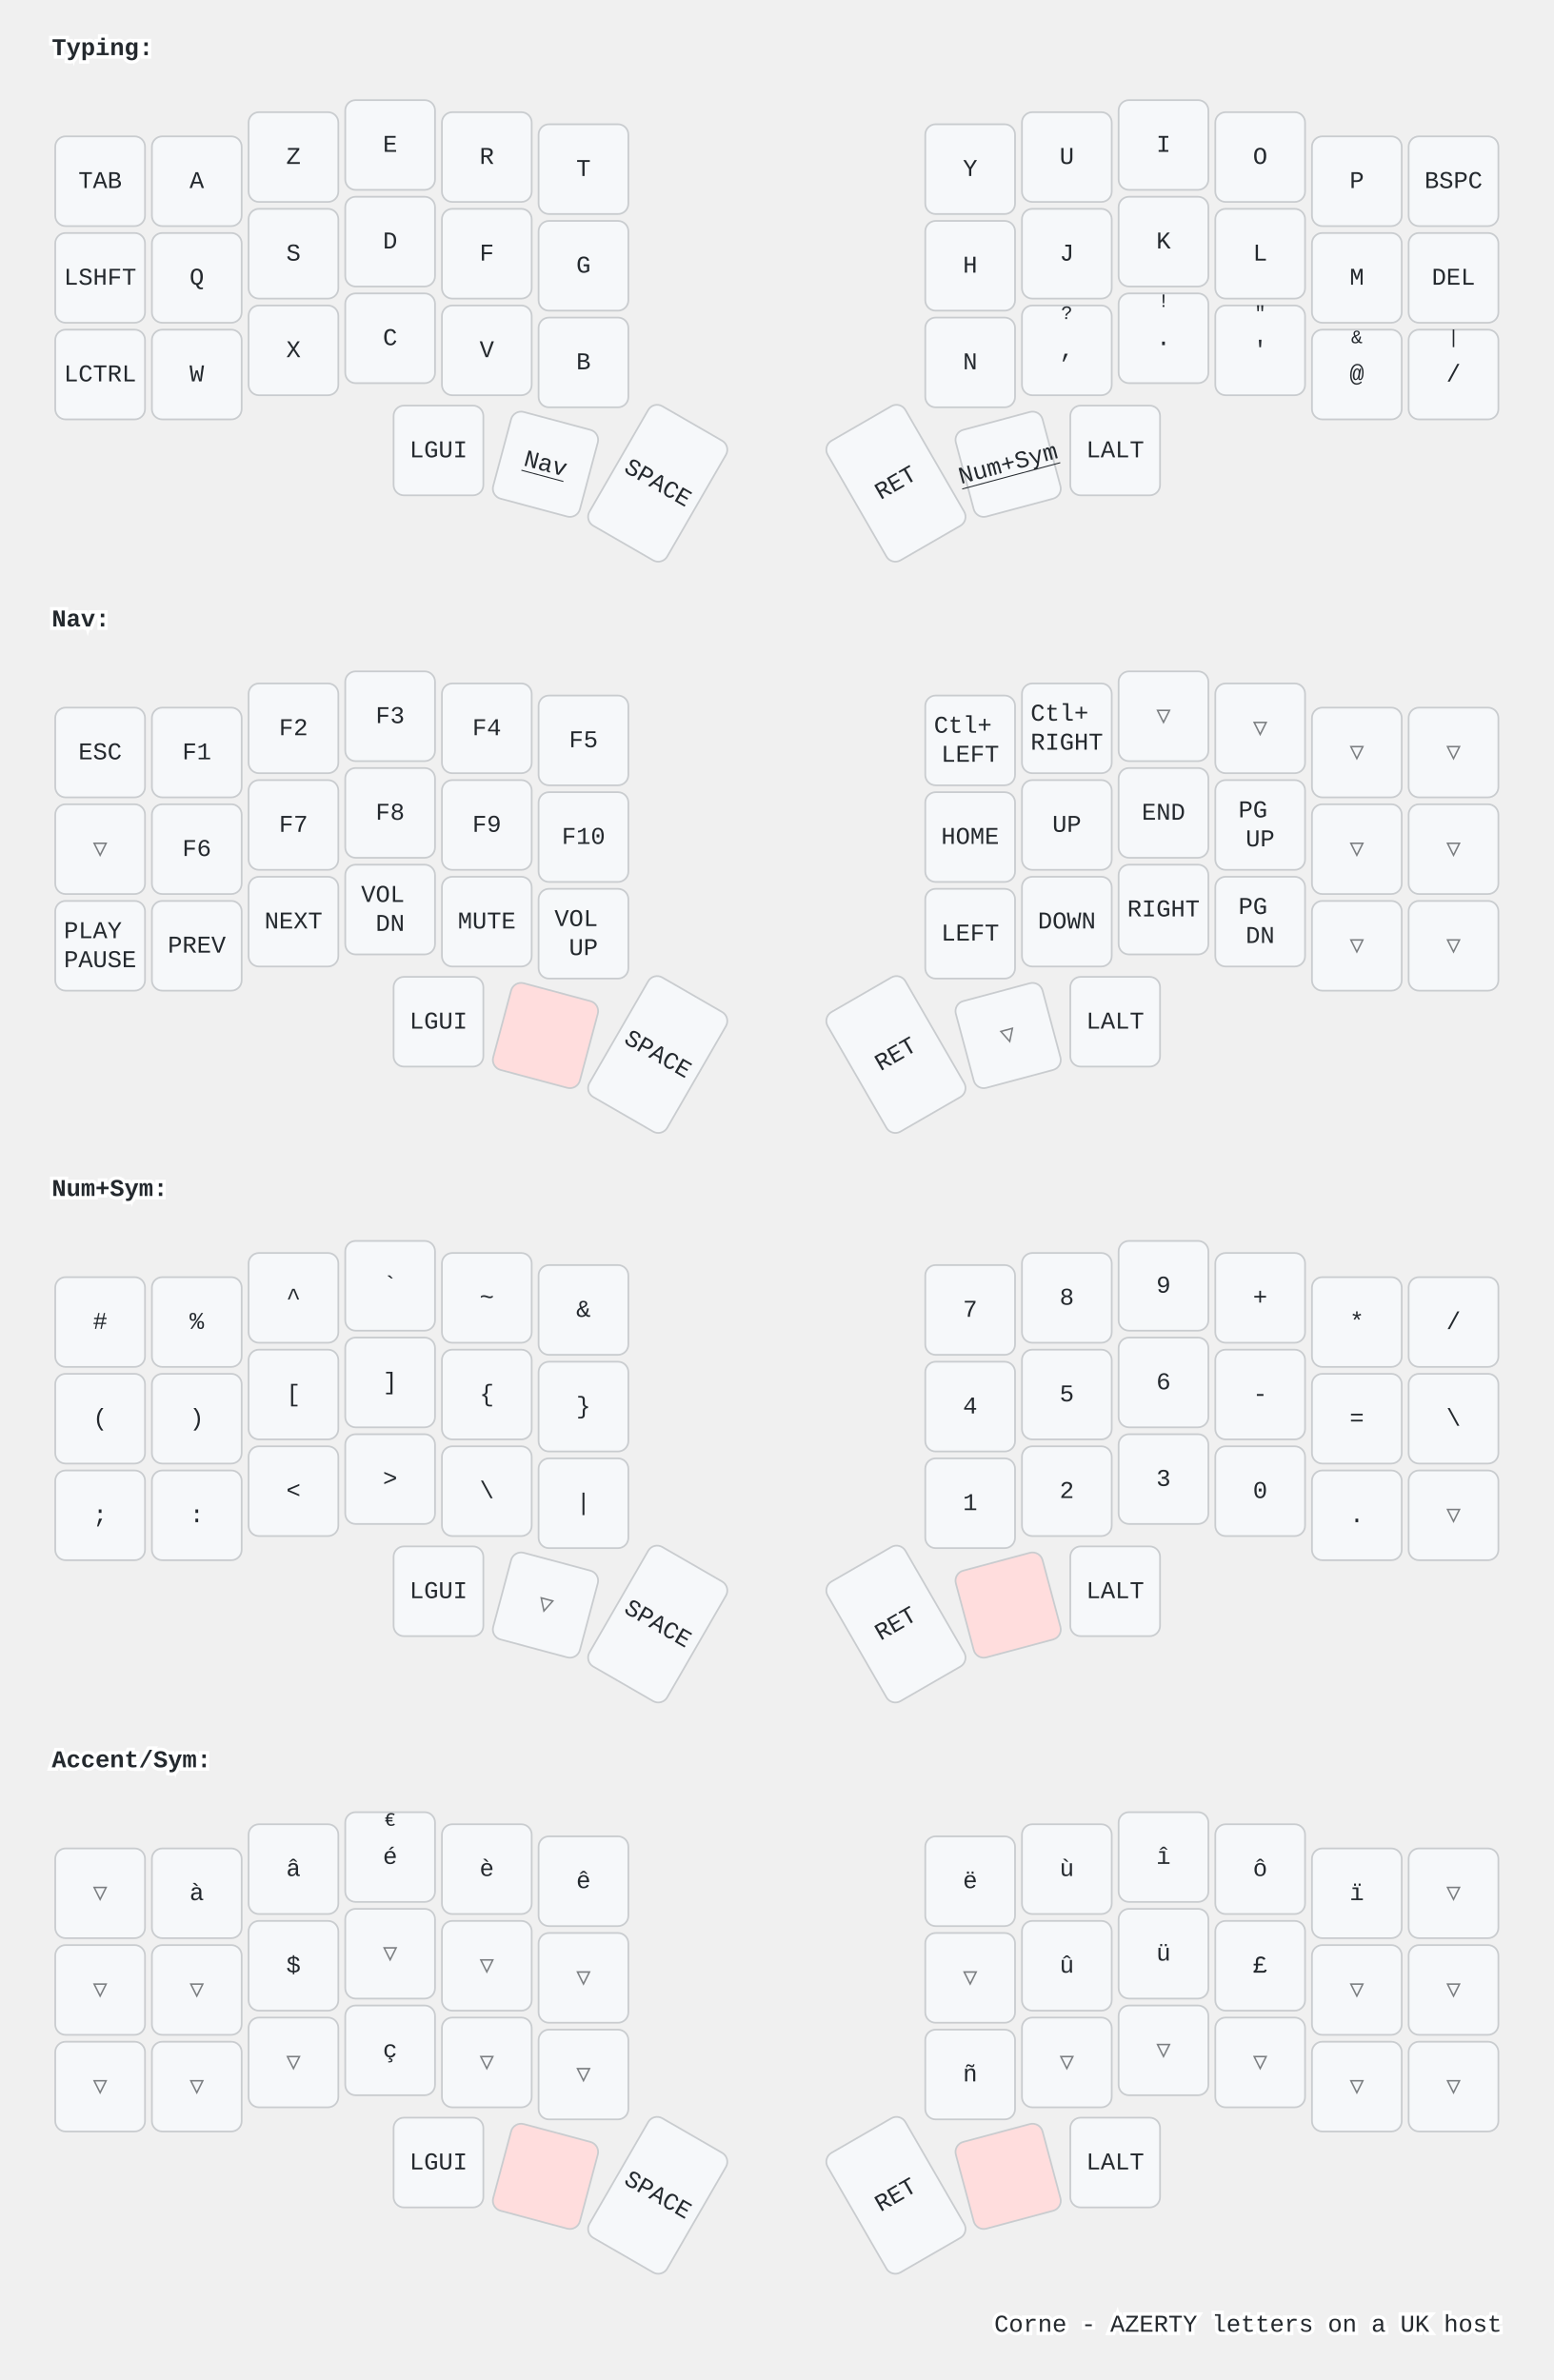
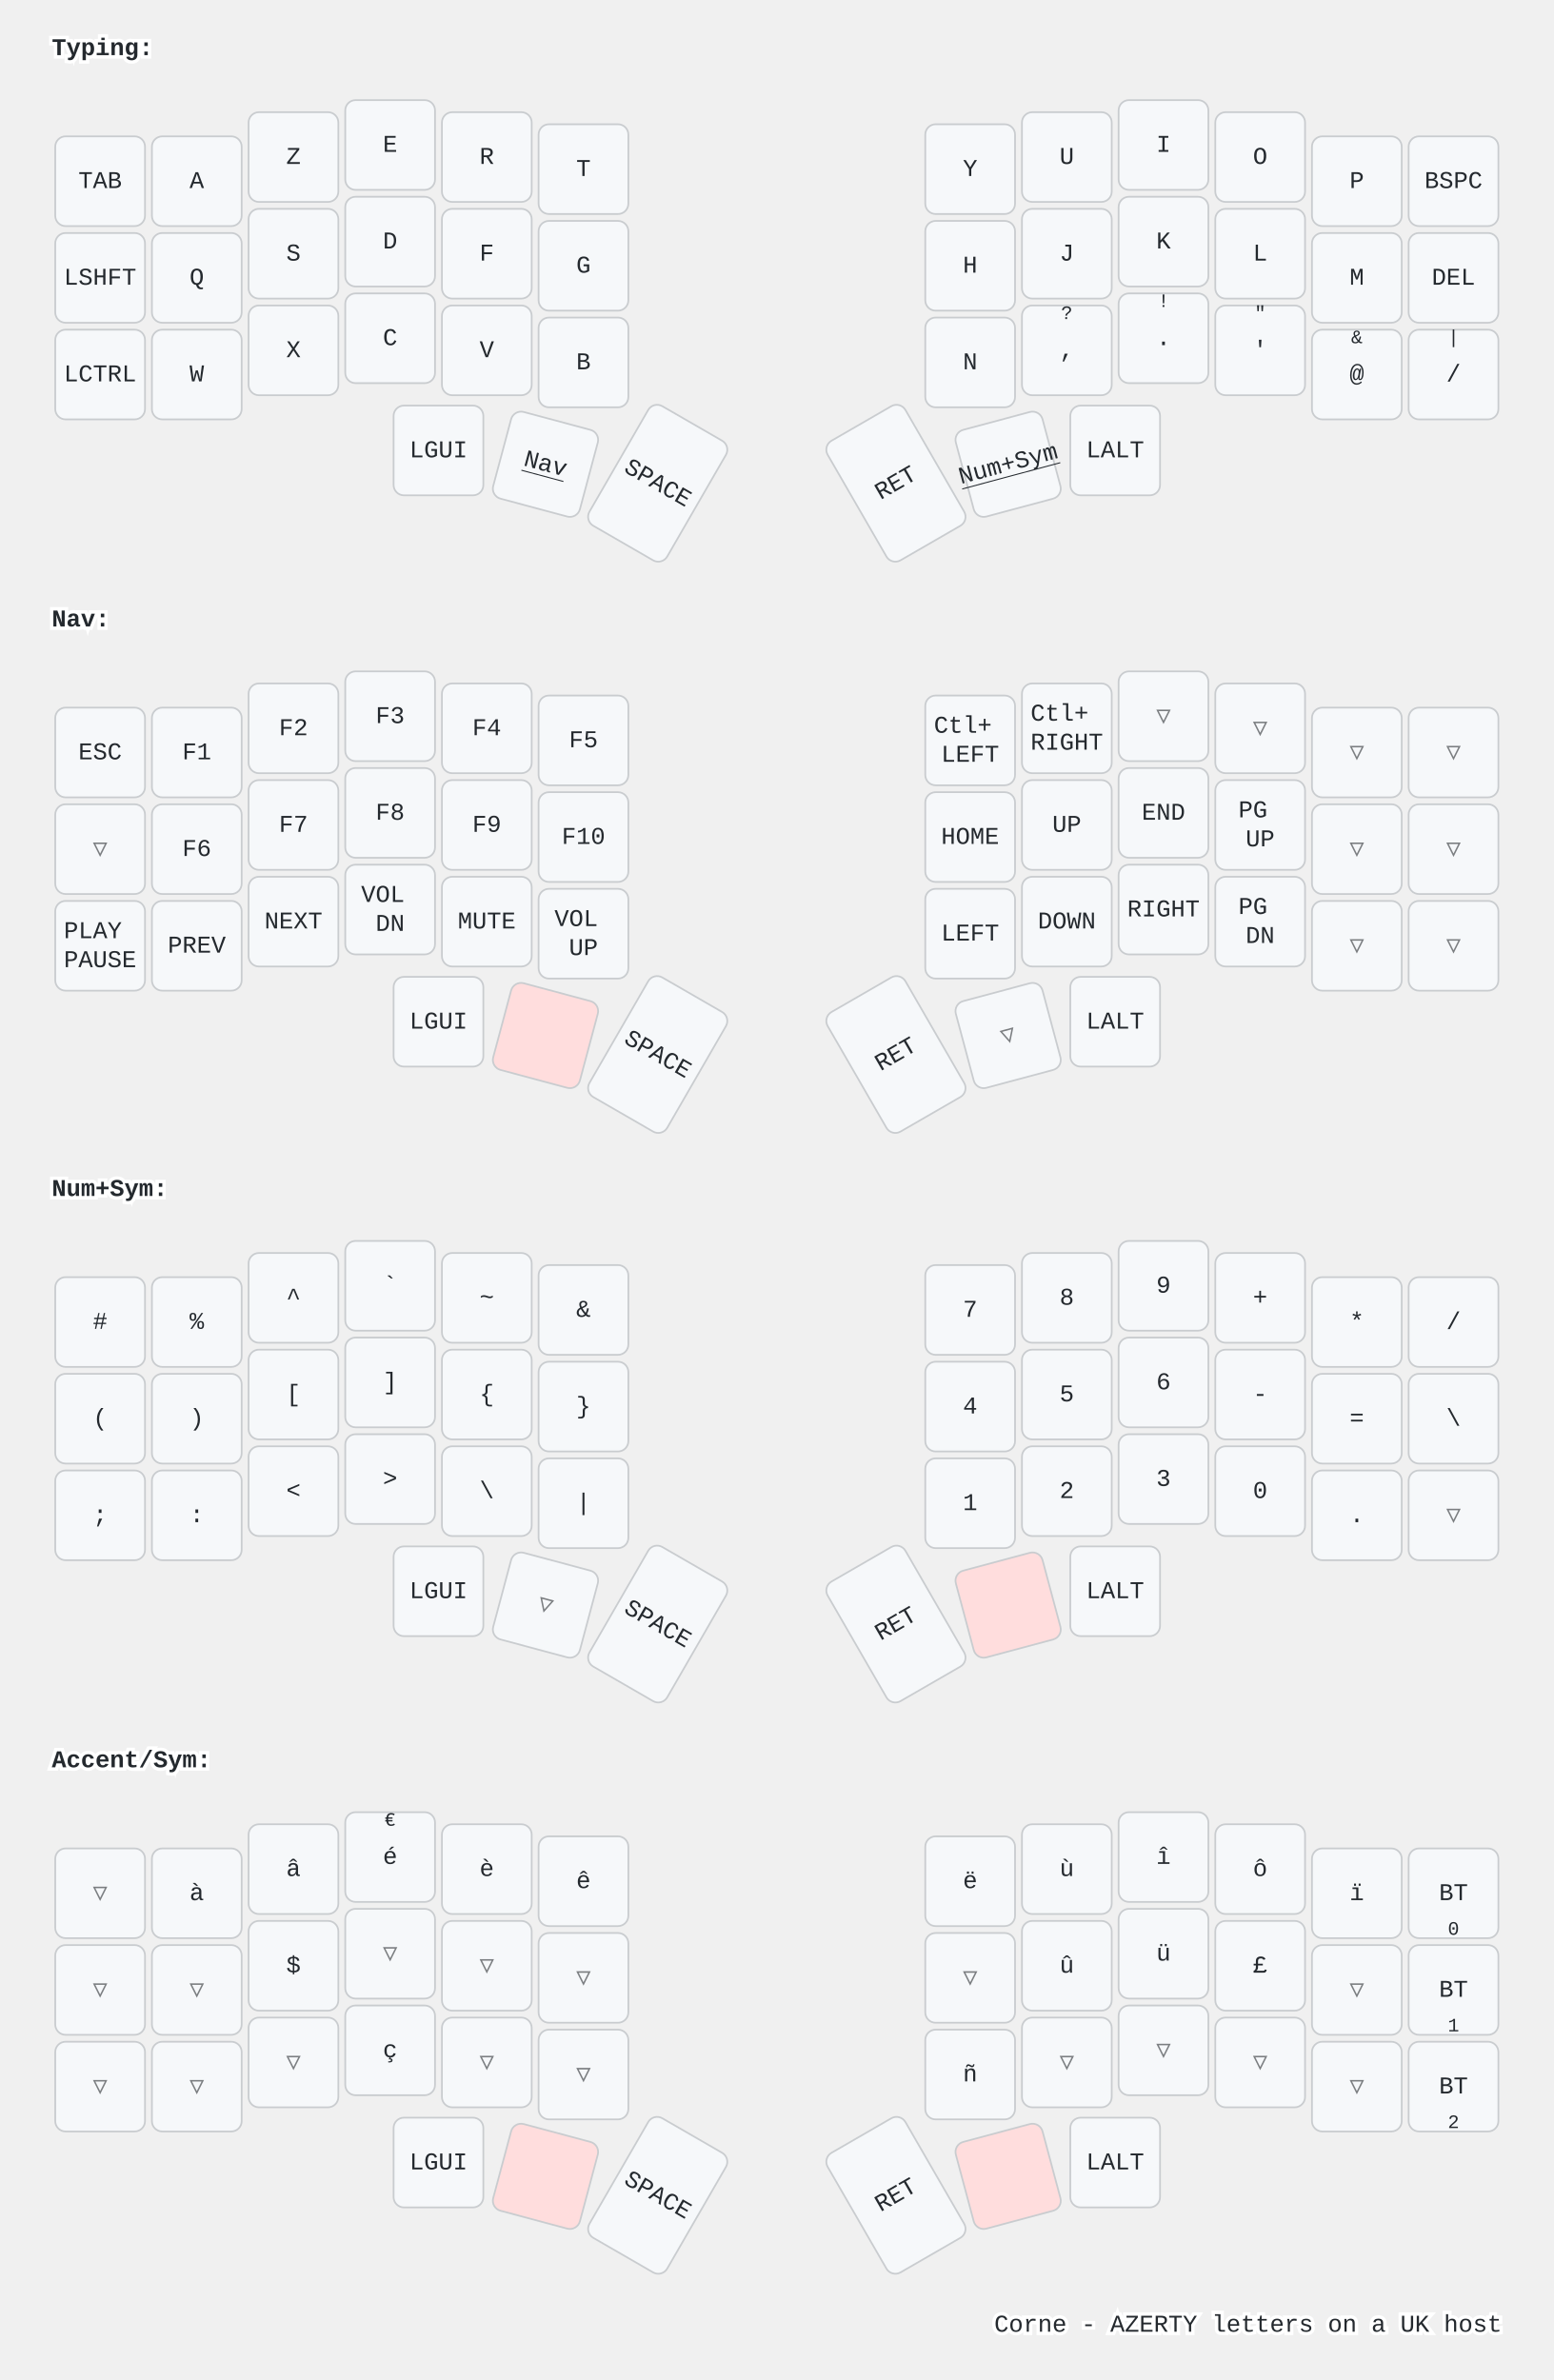
<svg xmlns="http://www.w3.org/2000/svg" width="900" height="1379" viewBox="0 0 900 1379" class="keymap">
  <style>/* inherit to force styles through use tags */
svg path {
    fill: inherit;
}

/* font and background color specifications */
svg.keymap {
    font-family: SFMono-Regular,Consolas,Liberation Mono,Menlo,monospace;
    font-size: 14px;
    font-kerning: normal;
    text-rendering: optimizeLegibility;
    fill: #24292e;
}

/* default key styling */
rect.key {
    fill: #f6f8fa;
}

rect.key, rect.combo {
    stroke: #c9cccf;
    stroke-width: 1;
}

/* default key side styling, only used is draw_key_sides is set */
rect.side {
    filter: brightness(90%);
}

/* color accent for combo boxes */
rect.combo, rect.combo-separate {
    fill: #cdf;
}

/* color accent for held keys */
rect.held, rect.combo.held {
    fill: #fdd;
}

/* color accent for ghost (optional) keys */
rect.ghost, rect.combo.ghost {
    stroke-dasharray: 4, 4;
    stroke-width: 2;
}

text {
    text-anchor: middle;
    dominant-baseline: middle;
}

/* styling for layer labels */
text.label {
    font-weight: bold;
    text-anchor: start;
    stroke: white;
    stroke-width: 4;
    paint-order: stroke;
}

/* styling for optional footer */
text.footer {
    text-anchor: end;
    dominant-baseline: auto;
    stroke: white;
    stroke-width: 4;
    paint-order: stroke;
}

/* styling for combo tap, and key non-tap label text */
text.combo, text.hold, text.shifted, text.left, text.right, text.tl, text.tr, text.bl, text.br {
    font-size: 11px;
}

text.hold, text.bl, text.br {
    text-anchor: middle;
    dominant-baseline: auto;
}

text.shifted, text.tl, text.tr {
    text-anchor: middle;
    dominant-baseline: hanging;
}

text.left, text.tl, text.bl {
    text-anchor: start;
}

text.right, text.tr, text.br {
    text-anchor: end;
}

text.layer-activator {
    text-decoration: underline;
}

/* styling for hold/shifted label text in combo box */
text.combo.hold, text.combo.shifted, text.combo.left, text.combo.right {
    font-size: 8px;
}

/* lighter symbol for transparent keys */
text.trans {
    fill: #7b7e81;
}

/* styling for combo dendrons */
path.combo {
    stroke-width: 1;
    stroke: gray;
    fill: none;
}

/* Start Tabler Icons Cleanup */
/* cannot use height/width with glyphs */
.icon-tabler &gt; path {
    fill: inherit;
    stroke: inherit;
    stroke-width: 2;
}
/* hide tabler's default box */
.icon-tabler &gt; path[stroke="none"][fill="none"] {
    visibility: hidden;
}
/* End Tabler Icons Cleanup */
</style>
  <g transform="translate(30, 0)" class="layer-Typing">
    <text x="0" y="28" class="label" id="Typing">Typing:</text>
    <g transform="translate(0, 56)">
      <g transform="translate(28, 49)" class="key keypos-0">
        <rect rx="6" ry="6" x="-26" y="-26" width="52" height="52" class="key" />
        <text x="0" y="0" class="key tap">TAB</text>
      </g>
      <g transform="translate(84, 49)" class="key keypos-1">
        <rect rx="6" ry="6" x="-26" y="-26" width="52" height="52" class="key" />
        <text x="0" y="0" class="key tap">A</text>
      </g>
      <g transform="translate(140, 35)" class="key keypos-2">
        <rect rx="6" ry="6" x="-26" y="-26" width="52" height="52" class="key" />
        <text x="0" y="0" class="key tap">Z</text>
      </g>
      <g transform="translate(196, 28)" class="key keypos-3">
        <rect rx="6" ry="6" x="-26" y="-26" width="52" height="52" class="key" />
        <text x="0" y="0" class="key tap">E</text>
      </g>
      <g transform="translate(252, 35)" class="key keypos-4">
        <rect rx="6" ry="6" x="-26" y="-26" width="52" height="52" class="key" />
        <text x="0" y="0" class="key tap">R</text>
      </g>
      <g transform="translate(308, 42)" class="key keypos-5">
        <rect rx="6" ry="6" x="-26" y="-26" width="52" height="52" class="key" />
        <text x="0" y="0" class="key tap">T</text>
      </g>
      <g transform="translate(532, 42)" class="key keypos-6">
        <rect rx="6" ry="6" x="-26" y="-26" width="52" height="52" class="key" />
        <text x="0" y="0" class="key tap">Y</text>
      </g>
      <g transform="translate(588, 35)" class="key keypos-7">
        <rect rx="6" ry="6" x="-26" y="-26" width="52" height="52" class="key" />
        <text x="0" y="0" class="key tap">U</text>
      </g>
      <g transform="translate(644, 28)" class="key keypos-8">
        <rect rx="6" ry="6" x="-26" y="-26" width="52" height="52" class="key" />
        <text x="0" y="0" class="key tap">I</text>
      </g>
      <g transform="translate(700, 35)" class="key keypos-9">
        <rect rx="6" ry="6" x="-26" y="-26" width="52" height="52" class="key" />
        <text x="0" y="0" class="key tap">O</text>
      </g>
      <g transform="translate(756, 49)" class="key keypos-10">
        <rect rx="6" ry="6" x="-26" y="-26" width="52" height="52" class="key" />
        <text x="0" y="0" class="key tap">P</text>
      </g>
      <g transform="translate(812, 49)" class="key keypos-11">
        <rect rx="6" ry="6" x="-26" y="-26" width="52" height="52" class="key" />
        <text x="0" y="0" class="key tap">BSPC</text>
      </g>
      <g transform="translate(28, 105)" class="key keypos-12">
        <rect rx="6" ry="6" x="-26" y="-26" width="52" height="52" class="key" />
        <text x="0" y="0" class="key tap">LSHFT</text>
      </g>
      <g transform="translate(84, 105)" class="key keypos-13">
        <rect rx="6" ry="6" x="-26" y="-26" width="52" height="52" class="key" />
        <text x="0" y="0" class="key tap">Q</text>
      </g>
      <g transform="translate(140, 91)" class="key keypos-14">
        <rect rx="6" ry="6" x="-26" y="-26" width="52" height="52" class="key" />
        <text x="0" y="0" class="key tap">S</text>
      </g>
      <g transform="translate(196, 84)" class="key keypos-15">
        <rect rx="6" ry="6" x="-26" y="-26" width="52" height="52" class="key" />
        <text x="0" y="0" class="key tap">D</text>
      </g>
      <g transform="translate(252, 91)" class="key keypos-16">
        <rect rx="6" ry="6" x="-26" y="-26" width="52" height="52" class="key" />
        <text x="0" y="0" class="key tap">F</text>
      </g>
      <g transform="translate(308, 98)" class="key keypos-17">
        <rect rx="6" ry="6" x="-26" y="-26" width="52" height="52" class="key" />
        <text x="0" y="0" class="key tap">G</text>
      </g>
      <g transform="translate(532, 98)" class="key keypos-18">
        <rect rx="6" ry="6" x="-26" y="-26" width="52" height="52" class="key" />
        <text x="0" y="0" class="key tap">H</text>
      </g>
      <g transform="translate(588, 91)" class="key keypos-19">
        <rect rx="6" ry="6" x="-26" y="-26" width="52" height="52" class="key" />
        <text x="0" y="0" class="key tap">J</text>
      </g>
      <g transform="translate(644, 84)" class="key keypos-20">
        <rect rx="6" ry="6" x="-26" y="-26" width="52" height="52" class="key" />
        <text x="0" y="0" class="key tap">K</text>
      </g>
      <g transform="translate(700, 91)" class="key keypos-21">
        <rect rx="6" ry="6" x="-26" y="-26" width="52" height="52" class="key" />
        <text x="0" y="0" class="key tap">L</text>
      </g>
      <g transform="translate(756, 105)" class="key keypos-22">
        <rect rx="6" ry="6" x="-26" y="-26" width="52" height="52" class="key" />
        <text x="0" y="0" class="key tap">M</text>
      </g>
      <g transform="translate(812, 105)" class="key keypos-23">
        <rect rx="6" ry="6" x="-26" y="-26" width="52" height="52" class="key" />
        <text x="0" y="0" class="key tap">DEL</text>
      </g>
      <g transform="translate(28, 161)" class="key keypos-24">
        <rect rx="6" ry="6" x="-26" y="-26" width="52" height="52" class="key" />
        <text x="0" y="0" class="key tap">LCTRL</text>
      </g>
      <g transform="translate(84, 161)" class="key keypos-25">
        <rect rx="6" ry="6" x="-26" y="-26" width="52" height="52" class="key" />
        <text x="0" y="0" class="key tap">W</text>
      </g>
      <g transform="translate(140, 147)" class="key keypos-26">
        <rect rx="6" ry="6" x="-26" y="-26" width="52" height="52" class="key" />
        <text x="0" y="0" class="key tap">X</text>
      </g>
      <g transform="translate(196, 140)" class="key keypos-27">
        <rect rx="6" ry="6" x="-26" y="-26" width="52" height="52" class="key" />
        <text x="0" y="0" class="key tap">C</text>
      </g>
      <g transform="translate(252, 147)" class="key keypos-28">
        <rect rx="6" ry="6" x="-26" y="-26" width="52" height="52" class="key" />
        <text x="0" y="0" class="key tap">V</text>
      </g>
      <g transform="translate(308, 154)" class="key keypos-29">
        <rect rx="6" ry="6" x="-26" y="-26" width="52" height="52" class="key" />
        <text x="0" y="0" class="key tap">B</text>
      </g>
      <g transform="translate(532, 154)" class="key keypos-30">
        <rect rx="6" ry="6" x="-26" y="-26" width="52" height="52" class="key" />
        <text x="0" y="0" class="key tap">N</text>
      </g>
      <g transform="translate(588, 147)" class="key keypos-31">
        <rect rx="6" ry="6" x="-26" y="-26" width="52" height="52" class="key" />
        <text x="0" y="0" class="key tap">,</text>
        <text x="0" y="-24" class="key shifted">?</text>
      </g>
      <g transform="translate(644, 140)" class="key keypos-32">
        <rect rx="6" ry="6" x="-26" y="-26" width="52" height="52" class="key" />
        <text x="0" y="0" class="key tap">.</text>
        <text x="0" y="-24" class="key shifted">!</text>
      </g>
      <g transform="translate(700, 147)" class="key keypos-33">
        <rect rx="6" ry="6" x="-26" y="-26" width="52" height="52" class="key" />
        <text x="0" y="0" class="key tap">'</text>
        <text x="0" y="-24" class="key shifted">"</text>
      </g>
      <g transform="translate(756, 161)" class="key keypos-34">
        <rect rx="6" ry="6" x="-26" y="-26" width="52" height="52" class="key" />
        <text x="0" y="0" class="key tap">@</text>
        <text x="0" y="-24" class="key shifted">&amp;</text>
      </g>
      <g transform="translate(812, 161)" class="key keypos-35">
        <rect rx="6" ry="6" x="-26" y="-26" width="52" height="52" class="key" />
        <text x="0" y="0" class="key tap">/</text>
        <text x="0" y="-24" class="key shifted">|</text>
      </g>
      <g transform="translate(224, 205)" class="key keypos-36">
        <rect rx="6" ry="6" x="-26" y="-26" width="52" height="52" class="key" />
        <text x="0" y="0" class="key tap">LGUI</text>
      </g>
      <g transform="translate(286, 213) rotate(15.0)" class="key keypos-37">
        <rect rx="6" ry="6" x="-26" y="-26" width="52" height="52" class="key" />
        <a href="#Nav">
          <text x="0" y="0" class="key tap layer-activator">Nav</text>
        </a>
      </g>
      <g transform="translate(351, 224) rotate(30.0)" class="key keypos-38">
        <rect rx="6" ry="6" x="-26" y="-40" width="52" height="80" class="key" />
        <text x="0" y="0" class="key tap">SPACE</text>
      </g>
      <g transform="translate(489, 224) rotate(-30.0)" class="key keypos-39">
        <rect rx="6" ry="6" x="-26" y="-40" width="52" height="80" class="key" />
        <text x="0" y="0" class="key tap">RET</text>
      </g>
      <g transform="translate(554, 213) rotate(-15.0)" class="key keypos-40">
        <rect rx="6" ry="6" x="-26" y="-26" width="52" height="52" class="key" />
        <a href="#NumSym">
          <text x="0" y="0" class="key tap layer-activator">Num+Sym</text>
        </a>
      </g>
      <g transform="translate(616, 205)" class="key keypos-41">
        <rect rx="6" ry="6" x="-26" y="-26" width="52" height="52" class="key" />
        <text x="0" y="0" class="key tap">LALT</text>
      </g>
    </g>
  </g>
  <g transform="translate(30, 331)" class="layer-Nav">
    <text x="0" y="28" class="label" id="Nav">Nav:</text>
    <g transform="translate(0, 56)">
      <g transform="translate(28, 49)" class="key keypos-0">
        <rect rx="6" ry="6" x="-26" y="-26" width="52" height="52" class="key" />
        <text x="0" y="0" class="key tap">ESC</text>
      </g>
      <g transform="translate(84, 49)" class="key keypos-1">
        <rect rx="6" ry="6" x="-26" y="-26" width="52" height="52" class="key" />
        <text x="0" y="0" class="key tap">F1</text>
      </g>
      <g transform="translate(140, 35)" class="key keypos-2">
        <rect rx="6" ry="6" x="-26" y="-26" width="52" height="52" class="key" />
        <text x="0" y="0" class="key tap">F2</text>
      </g>
      <g transform="translate(196, 28)" class="key keypos-3">
        <rect rx="6" ry="6" x="-26" y="-26" width="52" height="52" class="key" />
        <text x="0" y="0" class="key tap">F3</text>
      </g>
      <g transform="translate(252, 35)" class="key keypos-4">
        <rect rx="6" ry="6" x="-26" y="-26" width="52" height="52" class="key" />
        <text x="0" y="0" class="key tap">F4</text>
      </g>
      <g transform="translate(308, 42)" class="key keypos-5">
        <rect rx="6" ry="6" x="-26" y="-26" width="52" height="52" class="key" />
        <text x="0" y="0" class="key tap">F5</text>
      </g>
      <g transform="translate(532, 42)" class="key keypos-6">
        <rect rx="6" ry="6" x="-26" y="-26" width="52" height="52" class="key" />
        <text x="0" y="0" class="key tap">
          <tspan x="0" dy="-0.6em">Ctl+</tspan>
          <tspan x="0" dy="1.2em">LEFT</tspan>
        </text>
      </g>
      <g transform="translate(588, 35)" class="key keypos-7">
        <rect rx="6" ry="6" x="-26" y="-26" width="52" height="52" class="key" />
        <text x="0" y="0" class="key tap">
          <tspan x="0" dy="-0.6em">Ctl+</tspan>
          <tspan x="0" dy="1.2em">RIGHT</tspan>
        </text>
      </g>
      <g transform="translate(644, 28)" class="key trans keypos-8">
        <rect rx="6" ry="6" x="-26" y="-26" width="52" height="52" class="key trans" />
        <text x="0" y="0" class="key trans tap">▽</text>
      </g>
      <g transform="translate(700, 35)" class="key trans keypos-9">
        <rect rx="6" ry="6" x="-26" y="-26" width="52" height="52" class="key trans" />
        <text x="0" y="0" class="key trans tap">▽</text>
      </g>
      <g transform="translate(756, 49)" class="key trans keypos-10">
        <rect rx="6" ry="6" x="-26" y="-26" width="52" height="52" class="key trans" />
        <text x="0" y="0" class="key trans tap">▽</text>
      </g>
      <g transform="translate(812, 49)" class="key trans keypos-11">
        <rect rx="6" ry="6" x="-26" y="-26" width="52" height="52" class="key trans" />
        <text x="0" y="0" class="key trans tap">▽</text>
      </g>
      <g transform="translate(28, 105)" class="key trans keypos-12">
        <rect rx="6" ry="6" x="-26" y="-26" width="52" height="52" class="key trans" />
        <text x="0" y="0" class="key trans tap">▽</text>
      </g>
      <g transform="translate(84, 105)" class="key keypos-13">
        <rect rx="6" ry="6" x="-26" y="-26" width="52" height="52" class="key" />
        <text x="0" y="0" class="key tap">F6</text>
      </g>
      <g transform="translate(140, 91)" class="key keypos-14">
        <rect rx="6" ry="6" x="-26" y="-26" width="52" height="52" class="key" />
        <text x="0" y="0" class="key tap">F7</text>
      </g>
      <g transform="translate(196, 84)" class="key keypos-15">
        <rect rx="6" ry="6" x="-26" y="-26" width="52" height="52" class="key" />
        <text x="0" y="0" class="key tap">F8</text>
      </g>
      <g transform="translate(252, 91)" class="key keypos-16">
        <rect rx="6" ry="6" x="-26" y="-26" width="52" height="52" class="key" />
        <text x="0" y="0" class="key tap">F9</text>
      </g>
      <g transform="translate(308, 98)" class="key keypos-17">
        <rect rx="6" ry="6" x="-26" y="-26" width="52" height="52" class="key" />
        <text x="0" y="0" class="key tap">F10</text>
      </g>
      <g transform="translate(532, 98)" class="key keypos-18">
        <rect rx="6" ry="6" x="-26" y="-26" width="52" height="52" class="key" />
        <text x="0" y="0" class="key tap">HOME</text>
      </g>
      <g transform="translate(588, 91)" class="key keypos-19">
        <rect rx="6" ry="6" x="-26" y="-26" width="52" height="52" class="key" />
        <text x="0" y="0" class="key tap">UP</text>
      </g>
      <g transform="translate(644, 84)" class="key keypos-20">
        <rect rx="6" ry="6" x="-26" y="-26" width="52" height="52" class="key" />
        <text x="0" y="0" class="key tap">END</text>
      </g>
      <g transform="translate(700, 91)" class="key keypos-21">
        <rect rx="6" ry="6" x="-26" y="-26" width="52" height="52" class="key" />
        <text x="0" y="0" class="key tap">
          <tspan x="0" dy="-0.6em">PG</tspan>
          <tspan x="0" dy="1.2em">UP</tspan>
        </text>
      </g>
      <g transform="translate(756, 105)" class="key trans keypos-22">
        <rect rx="6" ry="6" x="-26" y="-26" width="52" height="52" class="key trans" />
        <text x="0" y="0" class="key trans tap">▽</text>
      </g>
      <g transform="translate(812, 105)" class="key trans keypos-23">
        <rect rx="6" ry="6" x="-26" y="-26" width="52" height="52" class="key trans" />
        <text x="0" y="0" class="key trans tap">▽</text>
      </g>
      <g transform="translate(28, 161)" class="key keypos-24">
        <rect rx="6" ry="6" x="-26" y="-26" width="52" height="52" class="key" />
        <text x="0" y="0" class="key tap">
          <tspan x="0" dy="-0.6em">PLAY</tspan>
          <tspan x="0" dy="1.2em">PAUSE</tspan>
        </text>
      </g>
      <g transform="translate(84, 161)" class="key keypos-25">
        <rect rx="6" ry="6" x="-26" y="-26" width="52" height="52" class="key" />
        <text x="0" y="0" class="key tap">PREV</text>
      </g>
      <g transform="translate(140, 147)" class="key keypos-26">
        <rect rx="6" ry="6" x="-26" y="-26" width="52" height="52" class="key" />
        <text x="0" y="0" class="key tap">NEXT</text>
      </g>
      <g transform="translate(196, 140)" class="key keypos-27">
        <rect rx="6" ry="6" x="-26" y="-26" width="52" height="52" class="key" />
        <text x="0" y="0" class="key tap">
          <tspan x="0" dy="-0.6em">VOL</tspan>
          <tspan x="0" dy="1.2em">DN</tspan>
        </text>
      </g>
      <g transform="translate(252, 147)" class="key keypos-28">
        <rect rx="6" ry="6" x="-26" y="-26" width="52" height="52" class="key" />
        <text x="0" y="0" class="key tap">MUTE</text>
      </g>
      <g transform="translate(308, 154)" class="key keypos-29">
        <rect rx="6" ry="6" x="-26" y="-26" width="52" height="52" class="key" />
        <text x="0" y="0" class="key tap">
          <tspan x="0" dy="-0.6em">VOL</tspan>
          <tspan x="0" dy="1.2em">UP</tspan>
        </text>
      </g>
      <g transform="translate(532, 154)" class="key keypos-30">
        <rect rx="6" ry="6" x="-26" y="-26" width="52" height="52" class="key" />
        <text x="0" y="0" class="key tap">LEFT</text>
      </g>
      <g transform="translate(588, 147)" class="key keypos-31">
        <rect rx="6" ry="6" x="-26" y="-26" width="52" height="52" class="key" />
        <text x="0" y="0" class="key tap">DOWN</text>
      </g>
      <g transform="translate(644, 140)" class="key keypos-32">
        <rect rx="6" ry="6" x="-26" y="-26" width="52" height="52" class="key" />
        <text x="0" y="0" class="key tap">RIGHT</text>
      </g>
      <g transform="translate(700, 147)" class="key keypos-33">
        <rect rx="6" ry="6" x="-26" y="-26" width="52" height="52" class="key" />
        <text x="0" y="0" class="key tap">
          <tspan x="0" dy="-0.6em">PG</tspan>
          <tspan x="0" dy="1.2em">DN</tspan>
        </text>
      </g>
      <g transform="translate(756, 161)" class="key trans keypos-34">
        <rect rx="6" ry="6" x="-26" y="-26" width="52" height="52" class="key trans" />
        <text x="0" y="0" class="key trans tap">▽</text>
      </g>
      <g transform="translate(812, 161)" class="key trans keypos-35">
        <rect rx="6" ry="6" x="-26" y="-26" width="52" height="52" class="key trans" />
        <text x="0" y="0" class="key trans tap">▽</text>
      </g>
      <g transform="translate(224, 205)" class="key keypos-36">
        <rect rx="6" ry="6" x="-26" y="-26" width="52" height="52" class="key" />
        <text x="0" y="0" class="key tap">LGUI</text>
      </g>
      <g transform="translate(286, 213) rotate(15.0)" class="key held keypos-37">
        <rect rx="6" ry="6" x="-26" y="-26" width="52" height="52" class="key held" />
      </g>
      <g transform="translate(351, 224) rotate(30.0)" class="key keypos-38">
        <rect rx="6" ry="6" x="-26" y="-40" width="52" height="80" class="key" />
        <text x="0" y="0" class="key tap">SPACE</text>
      </g>
      <g transform="translate(489, 224) rotate(-30.0)" class="key keypos-39">
        <rect rx="6" ry="6" x="-26" y="-40" width="52" height="80" class="key" />
        <text x="0" y="0" class="key tap">RET</text>
      </g>
      <g transform="translate(554, 213) rotate(-15.0)" class="key trans keypos-40">
        <rect rx="6" ry="6" x="-26" y="-26" width="52" height="52" class="key trans" />
        <text x="0" y="0" class="key trans tap">▽</text>
      </g>
      <g transform="translate(616, 205)" class="key keypos-41">
        <rect rx="6" ry="6" x="-26" y="-26" width="52" height="52" class="key" />
        <text x="0" y="0" class="key tap">LALT</text>
      </g>
    </g>
  </g>
  <g transform="translate(30, 661)" class="layer-Num+Sym">
    <text x="0" y="28" class="label" id="NumSym">Num+Sym:</text>
    <g transform="translate(0, 56)">
      <g transform="translate(28, 49)" class="key keypos-0">
        <rect rx="6" ry="6" x="-26" y="-26" width="52" height="52" class="key" />
        <text x="0" y="0" class="key tap">#</text>
      </g>
      <g transform="translate(84, 49)" class="key keypos-1">
        <rect rx="6" ry="6" x="-26" y="-26" width="52" height="52" class="key" />
        <text x="0" y="0" class="key tap">%</text>
      </g>
      <g transform="translate(140, 35)" class="key keypos-2">
        <rect rx="6" ry="6" x="-26" y="-26" width="52" height="52" class="key" />
        <text x="0" y="0" class="key tap">^</text>
      </g>
      <g transform="translate(196, 28)" class="key keypos-3">
        <rect rx="6" ry="6" x="-26" y="-26" width="52" height="52" class="key" />
        <text x="0" y="0" class="key tap">`</text>
      </g>
      <g transform="translate(252, 35)" class="key keypos-4">
        <rect rx="6" ry="6" x="-26" y="-26" width="52" height="52" class="key" />
        <text x="0" y="0" class="key tap">~</text>
      </g>
      <g transform="translate(308, 42)" class="key keypos-5">
        <rect rx="6" ry="6" x="-26" y="-26" width="52" height="52" class="key" />
        <text x="0" y="0" class="key tap">&amp;</text>
      </g>
      <g transform="translate(532, 42)" class="key keypos-6">
        <rect rx="6" ry="6" x="-26" y="-26" width="52" height="52" class="key" />
        <text x="0" y="0" class="key tap">7</text>
      </g>
      <g transform="translate(588, 35)" class="key keypos-7">
        <rect rx="6" ry="6" x="-26" y="-26" width="52" height="52" class="key" />
        <text x="0" y="0" class="key tap">8</text>
      </g>
      <g transform="translate(644, 28)" class="key keypos-8">
        <rect rx="6" ry="6" x="-26" y="-26" width="52" height="52" class="key" />
        <text x="0" y="0" class="key tap">9</text>
      </g>
      <g transform="translate(700, 35)" class="key keypos-9">
        <rect rx="6" ry="6" x="-26" y="-26" width="52" height="52" class="key" />
        <text x="0" y="0" class="key tap">+</text>
      </g>
      <g transform="translate(756, 49)" class="key keypos-10">
        <rect rx="6" ry="6" x="-26" y="-26" width="52" height="52" class="key" />
        <text x="0" y="0" class="key tap">*</text>
      </g>
      <g transform="translate(812, 49)" class="key keypos-11">
        <rect rx="6" ry="6" x="-26" y="-26" width="52" height="52" class="key" />
        <text x="0" y="0" class="key tap">/</text>
      </g>
      <g transform="translate(28, 105)" class="key keypos-12">
        <rect rx="6" ry="6" x="-26" y="-26" width="52" height="52" class="key" />
        <text x="0" y="0" class="key tap">(</text>
      </g>
      <g transform="translate(84, 105)" class="key keypos-13">
        <rect rx="6" ry="6" x="-26" y="-26" width="52" height="52" class="key" />
        <text x="0" y="0" class="key tap">)</text>
      </g>
      <g transform="translate(140, 91)" class="key keypos-14">
        <rect rx="6" ry="6" x="-26" y="-26" width="52" height="52" class="key" />
        <text x="0" y="0" class="key tap">[</text>
      </g>
      <g transform="translate(196, 84)" class="key keypos-15">
        <rect rx="6" ry="6" x="-26" y="-26" width="52" height="52" class="key" />
        <text x="0" y="0" class="key tap">]</text>
      </g>
      <g transform="translate(252, 91)" class="key keypos-16">
        <rect rx="6" ry="6" x="-26" y="-26" width="52" height="52" class="key" />
        <text x="0" y="0" class="key tap">{</text>
      </g>
      <g transform="translate(308, 98)" class="key keypos-17">
        <rect rx="6" ry="6" x="-26" y="-26" width="52" height="52" class="key" />
        <text x="0" y="0" class="key tap">}</text>
      </g>
      <g transform="translate(532, 98)" class="key keypos-18">
        <rect rx="6" ry="6" x="-26" y="-26" width="52" height="52" class="key" />
        <text x="0" y="0" class="key tap">4</text>
      </g>
      <g transform="translate(588, 91)" class="key keypos-19">
        <rect rx="6" ry="6" x="-26" y="-26" width="52" height="52" class="key" />
        <text x="0" y="0" class="key tap">5</text>
      </g>
      <g transform="translate(644, 84)" class="key keypos-20">
        <rect rx="6" ry="6" x="-26" y="-26" width="52" height="52" class="key" />
        <text x="0" y="0" class="key tap">6</text>
      </g>
      <g transform="translate(700, 91)" class="key keypos-21">
        <rect rx="6" ry="6" x="-26" y="-26" width="52" height="52" class="key" />
        <text x="0" y="0" class="key tap">-</text>
      </g>
      <g transform="translate(756, 105)" class="key keypos-22">
        <rect rx="6" ry="6" x="-26" y="-26" width="52" height="52" class="key" />
        <text x="0" y="0" class="key tap">=</text>
      </g>
      <g transform="translate(812, 105)" class="key keypos-23">
        <rect rx="6" ry="6" x="-26" y="-26" width="52" height="52" class="key" />
        <text x="0" y="0" class="key tap">\</text>
      </g>
      <g transform="translate(28, 161)" class="key keypos-24">
        <rect rx="6" ry="6" x="-26" y="-26" width="52" height="52" class="key" />
        <text x="0" y="0" class="key tap">;</text>
      </g>
      <g transform="translate(84, 161)" class="key keypos-25">
        <rect rx="6" ry="6" x="-26" y="-26" width="52" height="52" class="key" />
        <text x="0" y="0" class="key tap">:</text>
      </g>
      <g transform="translate(140, 147)" class="key keypos-26">
        <rect rx="6" ry="6" x="-26" y="-26" width="52" height="52" class="key" />
        <text x="0" y="0" class="key tap">&lt;</text>
      </g>
      <g transform="translate(196, 140)" class="key keypos-27">
        <rect rx="6" ry="6" x="-26" y="-26" width="52" height="52" class="key" />
        <text x="0" y="0" class="key tap">&gt;</text>
      </g>
      <g transform="translate(252, 147)" class="key keypos-28">
        <rect rx="6" ry="6" x="-26" y="-26" width="52" height="52" class="key" />
        <text x="0" y="0" class="key tap">\</text>
      </g>
      <g transform="translate(308, 154)" class="key keypos-29">
        <rect rx="6" ry="6" x="-26" y="-26" width="52" height="52" class="key" />
        <text x="0" y="0" class="key tap">|</text>
      </g>
      <g transform="translate(532, 154)" class="key keypos-30">
        <rect rx="6" ry="6" x="-26" y="-26" width="52" height="52" class="key" />
        <text x="0" y="0" class="key tap">1</text>
      </g>
      <g transform="translate(588, 147)" class="key keypos-31">
        <rect rx="6" ry="6" x="-26" y="-26" width="52" height="52" class="key" />
        <text x="0" y="0" class="key tap">2</text>
      </g>
      <g transform="translate(644, 140)" class="key keypos-32">
        <rect rx="6" ry="6" x="-26" y="-26" width="52" height="52" class="key" />
        <text x="0" y="0" class="key tap">3</text>
      </g>
      <g transform="translate(700, 147)" class="key keypos-33">
        <rect rx="6" ry="6" x="-26" y="-26" width="52" height="52" class="key" />
        <text x="0" y="0" class="key tap">0</text>
      </g>
      <g transform="translate(756, 161)" class="key keypos-34">
        <rect rx="6" ry="6" x="-26" y="-26" width="52" height="52" class="key" />
        <text x="0" y="0" class="key tap">.</text>
      </g>
      <g transform="translate(812, 161)" class="key trans keypos-35">
        <rect rx="6" ry="6" x="-26" y="-26" width="52" height="52" class="key trans" />
        <text x="0" y="0" class="key trans tap">▽</text>
      </g>
      <g transform="translate(224, 205)" class="key keypos-36">
        <rect rx="6" ry="6" x="-26" y="-26" width="52" height="52" class="key" />
        <text x="0" y="0" class="key tap">LGUI</text>
      </g>
      <g transform="translate(286, 213) rotate(15.0)" class="key trans keypos-37">
        <rect rx="6" ry="6" x="-26" y="-26" width="52" height="52" class="key trans" />
        <text x="0" y="0" class="key trans tap">▽</text>
      </g>
      <g transform="translate(351, 224) rotate(30.0)" class="key keypos-38">
        <rect rx="6" ry="6" x="-26" y="-40" width="52" height="80" class="key" />
        <text x="0" y="0" class="key tap">SPACE</text>
      </g>
      <g transform="translate(489, 224) rotate(-30.0)" class="key keypos-39">
        <rect rx="6" ry="6" x="-26" y="-40" width="52" height="80" class="key" />
        <text x="0" y="0" class="key tap">RET</text>
      </g>
      <g transform="translate(554, 213) rotate(-15.0)" class="key held keypos-40">
        <rect rx="6" ry="6" x="-26" y="-26" width="52" height="52" class="key held" />
      </g>
      <g transform="translate(616, 205)" class="key keypos-41">
        <rect rx="6" ry="6" x="-26" y="-26" width="52" height="52" class="key" />
        <text x="0" y="0" class="key tap">LALT</text>
      </g>
    </g>
  </g>
  <g transform="translate(30, 992)" class="layer-Accent/Sym">
    <text x="0" y="28" class="label" id="AccentSym">Accent/Sym:</text>
    <g transform="translate(0, 56)">
      <g transform="translate(28, 49)" class="key trans keypos-0">
        <rect rx="6" ry="6" x="-26" y="-26" width="52" height="52" class="key trans" />
        <text x="0" y="0" class="key trans tap">▽</text>
      </g>
      <g transform="translate(84, 49)" class="key keypos-1">
        <rect rx="6" ry="6" x="-26" y="-26" width="52" height="52" class="key" />
        <text x="0" y="0" class="key tap">à</text>
      </g>
      <g transform="translate(140, 35)" class="key keypos-2">
        <rect rx="6" ry="6" x="-26" y="-26" width="52" height="52" class="key" />
        <text x="0" y="0" class="key tap">â</text>
      </g>
      <g transform="translate(196, 28)" class="key keypos-3">
        <rect rx="6" ry="6" x="-26" y="-26" width="52" height="52" class="key" />
        <text x="0" y="0" class="key tap">é</text>
        <text x="0" y="-24" class="key shifted">€</text>
      </g>
      <g transform="translate(252, 35)" class="key keypos-4">
        <rect rx="6" ry="6" x="-26" y="-26" width="52" height="52" class="key" />
        <text x="0" y="0" class="key tap">è</text>
      </g>
      <g transform="translate(308, 42)" class="key keypos-5">
        <rect rx="6" ry="6" x="-26" y="-26" width="52" height="52" class="key" />
        <text x="0" y="0" class="key tap">ê</text>
      </g>
      <g transform="translate(532, 42)" class="key keypos-6">
        <rect rx="6" ry="6" x="-26" y="-26" width="52" height="52" class="key" />
        <text x="0" y="0" class="key tap">ë</text>
      </g>
      <g transform="translate(588, 35)" class="key keypos-7">
        <rect rx="6" ry="6" x="-26" y="-26" width="52" height="52" class="key" />
        <text x="0" y="0" class="key tap">ù</text>
      </g>
      <g transform="translate(644, 28)" class="key keypos-8">
        <rect rx="6" ry="6" x="-26" y="-26" width="52" height="52" class="key" />
        <text x="0" y="0" class="key tap">î</text>
      </g>
      <g transform="translate(700, 35)" class="key keypos-9">
        <rect rx="6" ry="6" x="-26" y="-26" width="52" height="52" class="key" />
        <text x="0" y="0" class="key tap">ô</text>
      </g>
      <g transform="translate(756, 49)" class="key keypos-10">
        <rect rx="6" ry="6" x="-26" y="-26" width="52" height="52" class="key" />
        <text x="0" y="0" class="key tap">ï</text>
      </g>
-       <g transform="translate(812, 49)" class="key trans keypos-11">
-         <rect rx="6" ry="6" x="-26" y="-26" width="52" height="52" class="key trans" />
-         <text x="0" y="0" class="key trans tap">▽</text>
+       <g transform="translate(812, 49)" class="key keypos-11">
+         <rect rx="6" ry="6" x="-26" y="-26" width="52" height="52" class="key" />
+         <text x="0" y="0" class="key tap">BT</text>
+         <text x="0" y="24" class="key hold">0</text>
      </g>
      <g transform="translate(28, 105)" class="key trans keypos-12">
        <rect rx="6" ry="6" x="-26" y="-26" width="52" height="52" class="key trans" />
        <text x="0" y="0" class="key trans tap">▽</text>
      </g>
      <g transform="translate(84, 105)" class="key trans keypos-13">
        <rect rx="6" ry="6" x="-26" y="-26" width="52" height="52" class="key trans" />
        <text x="0" y="0" class="key trans tap">▽</text>
      </g>
      <g transform="translate(140, 91)" class="key keypos-14">
        <rect rx="6" ry="6" x="-26" y="-26" width="52" height="52" class="key" />
        <text x="0" y="0" class="key tap">$</text>
      </g>
      <g transform="translate(196, 84)" class="key trans keypos-15">
        <rect rx="6" ry="6" x="-26" y="-26" width="52" height="52" class="key trans" />
        <text x="0" y="0" class="key trans tap">▽</text>
      </g>
      <g transform="translate(252, 91)" class="key trans keypos-16">
        <rect rx="6" ry="6" x="-26" y="-26" width="52" height="52" class="key trans" />
        <text x="0" y="0" class="key trans tap">▽</text>
      </g>
      <g transform="translate(308, 98)" class="key trans keypos-17">
        <rect rx="6" ry="6" x="-26" y="-26" width="52" height="52" class="key trans" />
        <text x="0" y="0" class="key trans tap">▽</text>
      </g>
      <g transform="translate(532, 98)" class="key trans keypos-18">
        <rect rx="6" ry="6" x="-26" y="-26" width="52" height="52" class="key trans" />
        <text x="0" y="0" class="key trans tap">▽</text>
      </g>
      <g transform="translate(588, 91)" class="key keypos-19">
        <rect rx="6" ry="6" x="-26" y="-26" width="52" height="52" class="key" />
        <text x="0" y="0" class="key tap">û</text>
      </g>
      <g transform="translate(644, 84)" class="key keypos-20">
        <rect rx="6" ry="6" x="-26" y="-26" width="52" height="52" class="key" />
        <text x="0" y="0" class="key tap">ü</text>
      </g>
      <g transform="translate(700, 91)" class="key keypos-21">
        <rect rx="6" ry="6" x="-26" y="-26" width="52" height="52" class="key" />
        <text x="0" y="0" class="key tap">£</text>
      </g>
      <g transform="translate(756, 105)" class="key trans keypos-22">
        <rect rx="6" ry="6" x="-26" y="-26" width="52" height="52" class="key trans" />
        <text x="0" y="0" class="key trans tap">▽</text>
      </g>
-       <g transform="translate(812, 105)" class="key trans keypos-23">
-         <rect rx="6" ry="6" x="-26" y="-26" width="52" height="52" class="key trans" />
-         <text x="0" y="0" class="key trans tap">▽</text>
+       <g transform="translate(812, 105)" class="key keypos-23">
+         <rect rx="6" ry="6" x="-26" y="-26" width="52" height="52" class="key" />
+         <text x="0" y="0" class="key tap">BT</text>
+         <text x="0" y="24" class="key hold">1</text>
      </g>
      <g transform="translate(28, 161)" class="key trans keypos-24">
        <rect rx="6" ry="6" x="-26" y="-26" width="52" height="52" class="key trans" />
        <text x="0" y="0" class="key trans tap">▽</text>
      </g>
      <g transform="translate(84, 161)" class="key trans keypos-25">
        <rect rx="6" ry="6" x="-26" y="-26" width="52" height="52" class="key trans" />
        <text x="0" y="0" class="key trans tap">▽</text>
      </g>
      <g transform="translate(140, 147)" class="key trans keypos-26">
        <rect rx="6" ry="6" x="-26" y="-26" width="52" height="52" class="key trans" />
        <text x="0" y="0" class="key trans tap">▽</text>
      </g>
      <g transform="translate(196, 140)" class="key keypos-27">
        <rect rx="6" ry="6" x="-26" y="-26" width="52" height="52" class="key" />
        <text x="0" y="0" class="key tap">ç</text>
      </g>
      <g transform="translate(252, 147)" class="key trans keypos-28">
        <rect rx="6" ry="6" x="-26" y="-26" width="52" height="52" class="key trans" />
        <text x="0" y="0" class="key trans tap">▽</text>
      </g>
      <g transform="translate(308, 154)" class="key trans keypos-29">
        <rect rx="6" ry="6" x="-26" y="-26" width="52" height="52" class="key trans" />
        <text x="0" y="0" class="key trans tap">▽</text>
      </g>
      <g transform="translate(532, 154)" class="key keypos-30">
        <rect rx="6" ry="6" x="-26" y="-26" width="52" height="52" class="key" />
        <text x="0" y="0" class="key tap">ñ</text>
      </g>
      <g transform="translate(588, 147)" class="key trans keypos-31">
        <rect rx="6" ry="6" x="-26" y="-26" width="52" height="52" class="key trans" />
        <text x="0" y="0" class="key trans tap">▽</text>
      </g>
      <g transform="translate(644, 140)" class="key trans keypos-32">
        <rect rx="6" ry="6" x="-26" y="-26" width="52" height="52" class="key trans" />
        <text x="0" y="0" class="key trans tap">▽</text>
      </g>
      <g transform="translate(700, 147)" class="key trans keypos-33">
        <rect rx="6" ry="6" x="-26" y="-26" width="52" height="52" class="key trans" />
        <text x="0" y="0" class="key trans tap">▽</text>
      </g>
      <g transform="translate(756, 161)" class="key trans keypos-34">
        <rect rx="6" ry="6" x="-26" y="-26" width="52" height="52" class="key trans" />
        <text x="0" y="0" class="key trans tap">▽</text>
      </g>
-       <g transform="translate(812, 161)" class="key trans keypos-35">
-         <rect rx="6" ry="6" x="-26" y="-26" width="52" height="52" class="key trans" />
-         <text x="0" y="0" class="key trans tap">▽</text>
+       <g transform="translate(812, 161)" class="key keypos-35">
+         <rect rx="6" ry="6" x="-26" y="-26" width="52" height="52" class="key" />
+         <text x="0" y="0" class="key tap">BT</text>
+         <text x="0" y="24" class="key hold">2</text>
      </g>
      <g transform="translate(224, 205)" class="key keypos-36">
        <rect rx="6" ry="6" x="-26" y="-26" width="52" height="52" class="key" />
        <text x="0" y="0" class="key tap">LGUI</text>
      </g>
      <g transform="translate(286, 213) rotate(15.0)" class="key held keypos-37">
        <rect rx="6" ry="6" x="-26" y="-26" width="52" height="52" class="key held" />
      </g>
      <g transform="translate(351, 224) rotate(30.0)" class="key keypos-38">
        <rect rx="6" ry="6" x="-26" y="-40" width="52" height="80" class="key" />
        <text x="0" y="0" class="key tap">SPACE</text>
      </g>
      <g transform="translate(489, 224) rotate(-30.0)" class="key keypos-39">
        <rect rx="6" ry="6" x="-26" y="-40" width="52" height="80" class="key" />
        <text x="0" y="0" class="key tap">RET</text>
      </g>
      <g transform="translate(554, 213) rotate(-15.0)" class="key held keypos-40">
        <rect rx="6" ry="6" x="-26" y="-26" width="52" height="52" class="key held" />
      </g>
      <g transform="translate(616, 205)" class="key keypos-41">
        <rect rx="6" ry="6" x="-26" y="-26" width="52" height="52" class="key" />
        <text x="0" y="0" class="key tap">LALT</text>
      </g>
    </g>
  </g>
  <text x="870.0" y="1351.0" class="footer">Corne - AZERTY letters on a UK host</text>
</svg>
